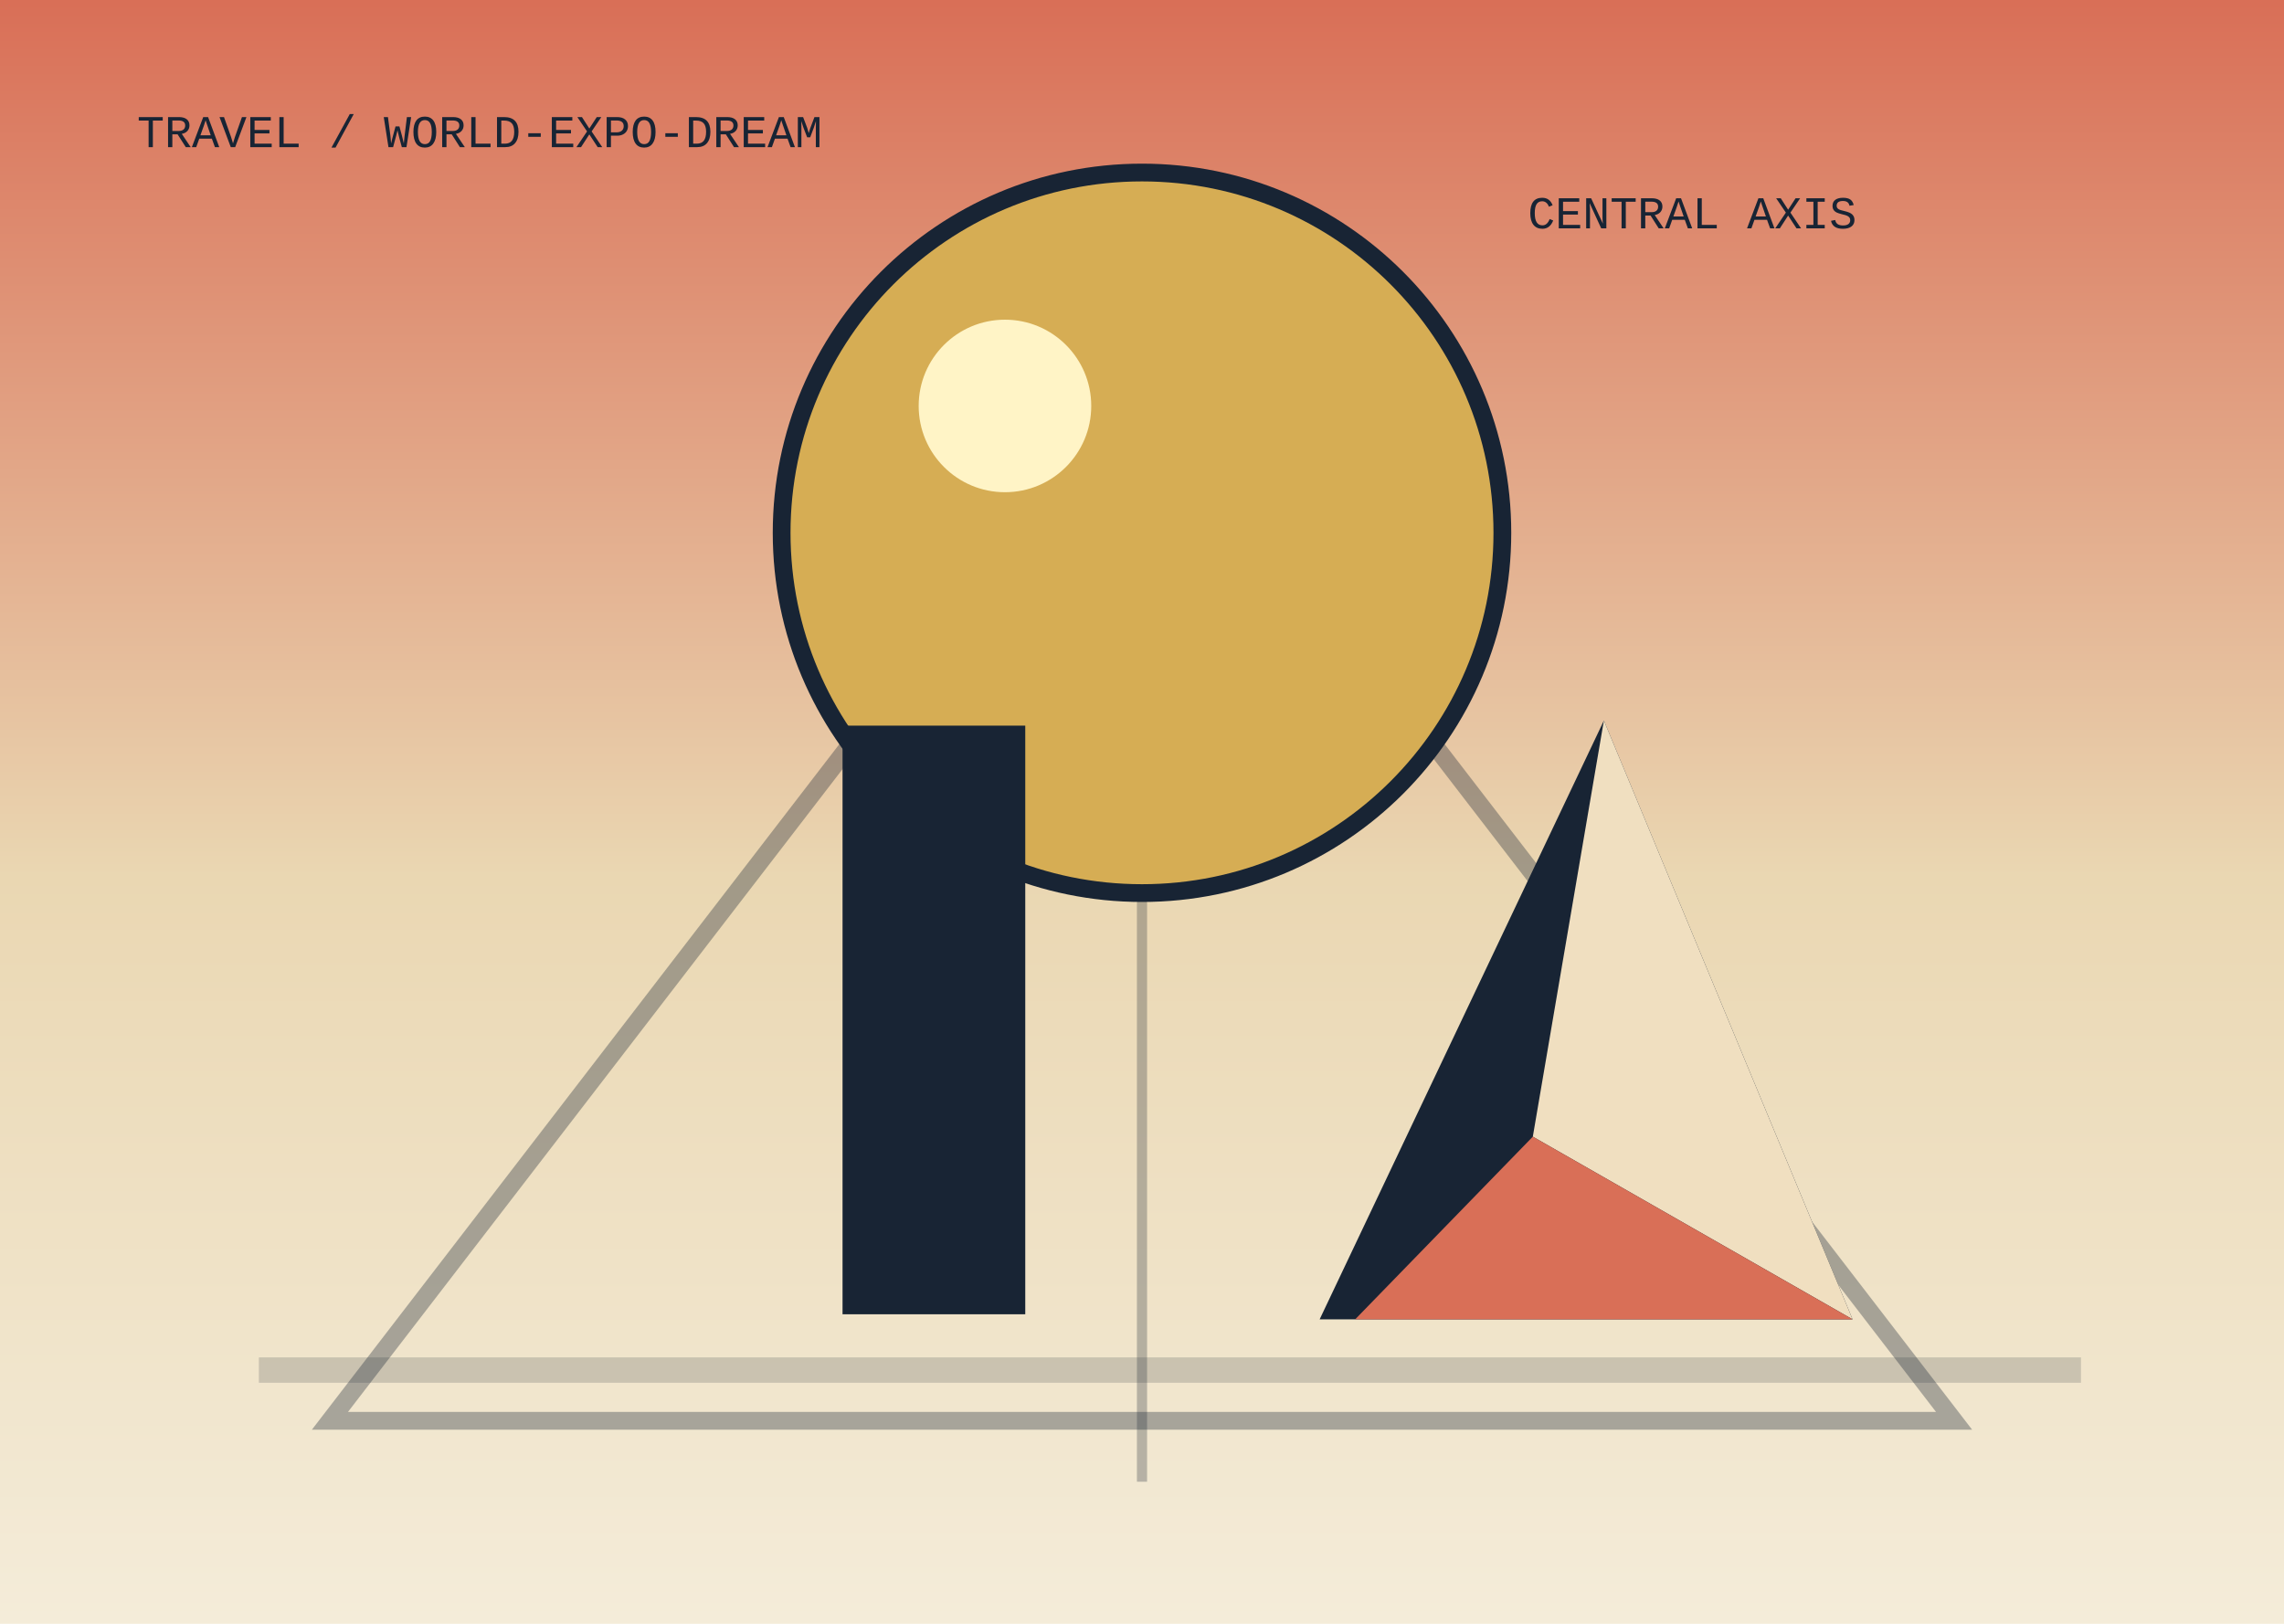
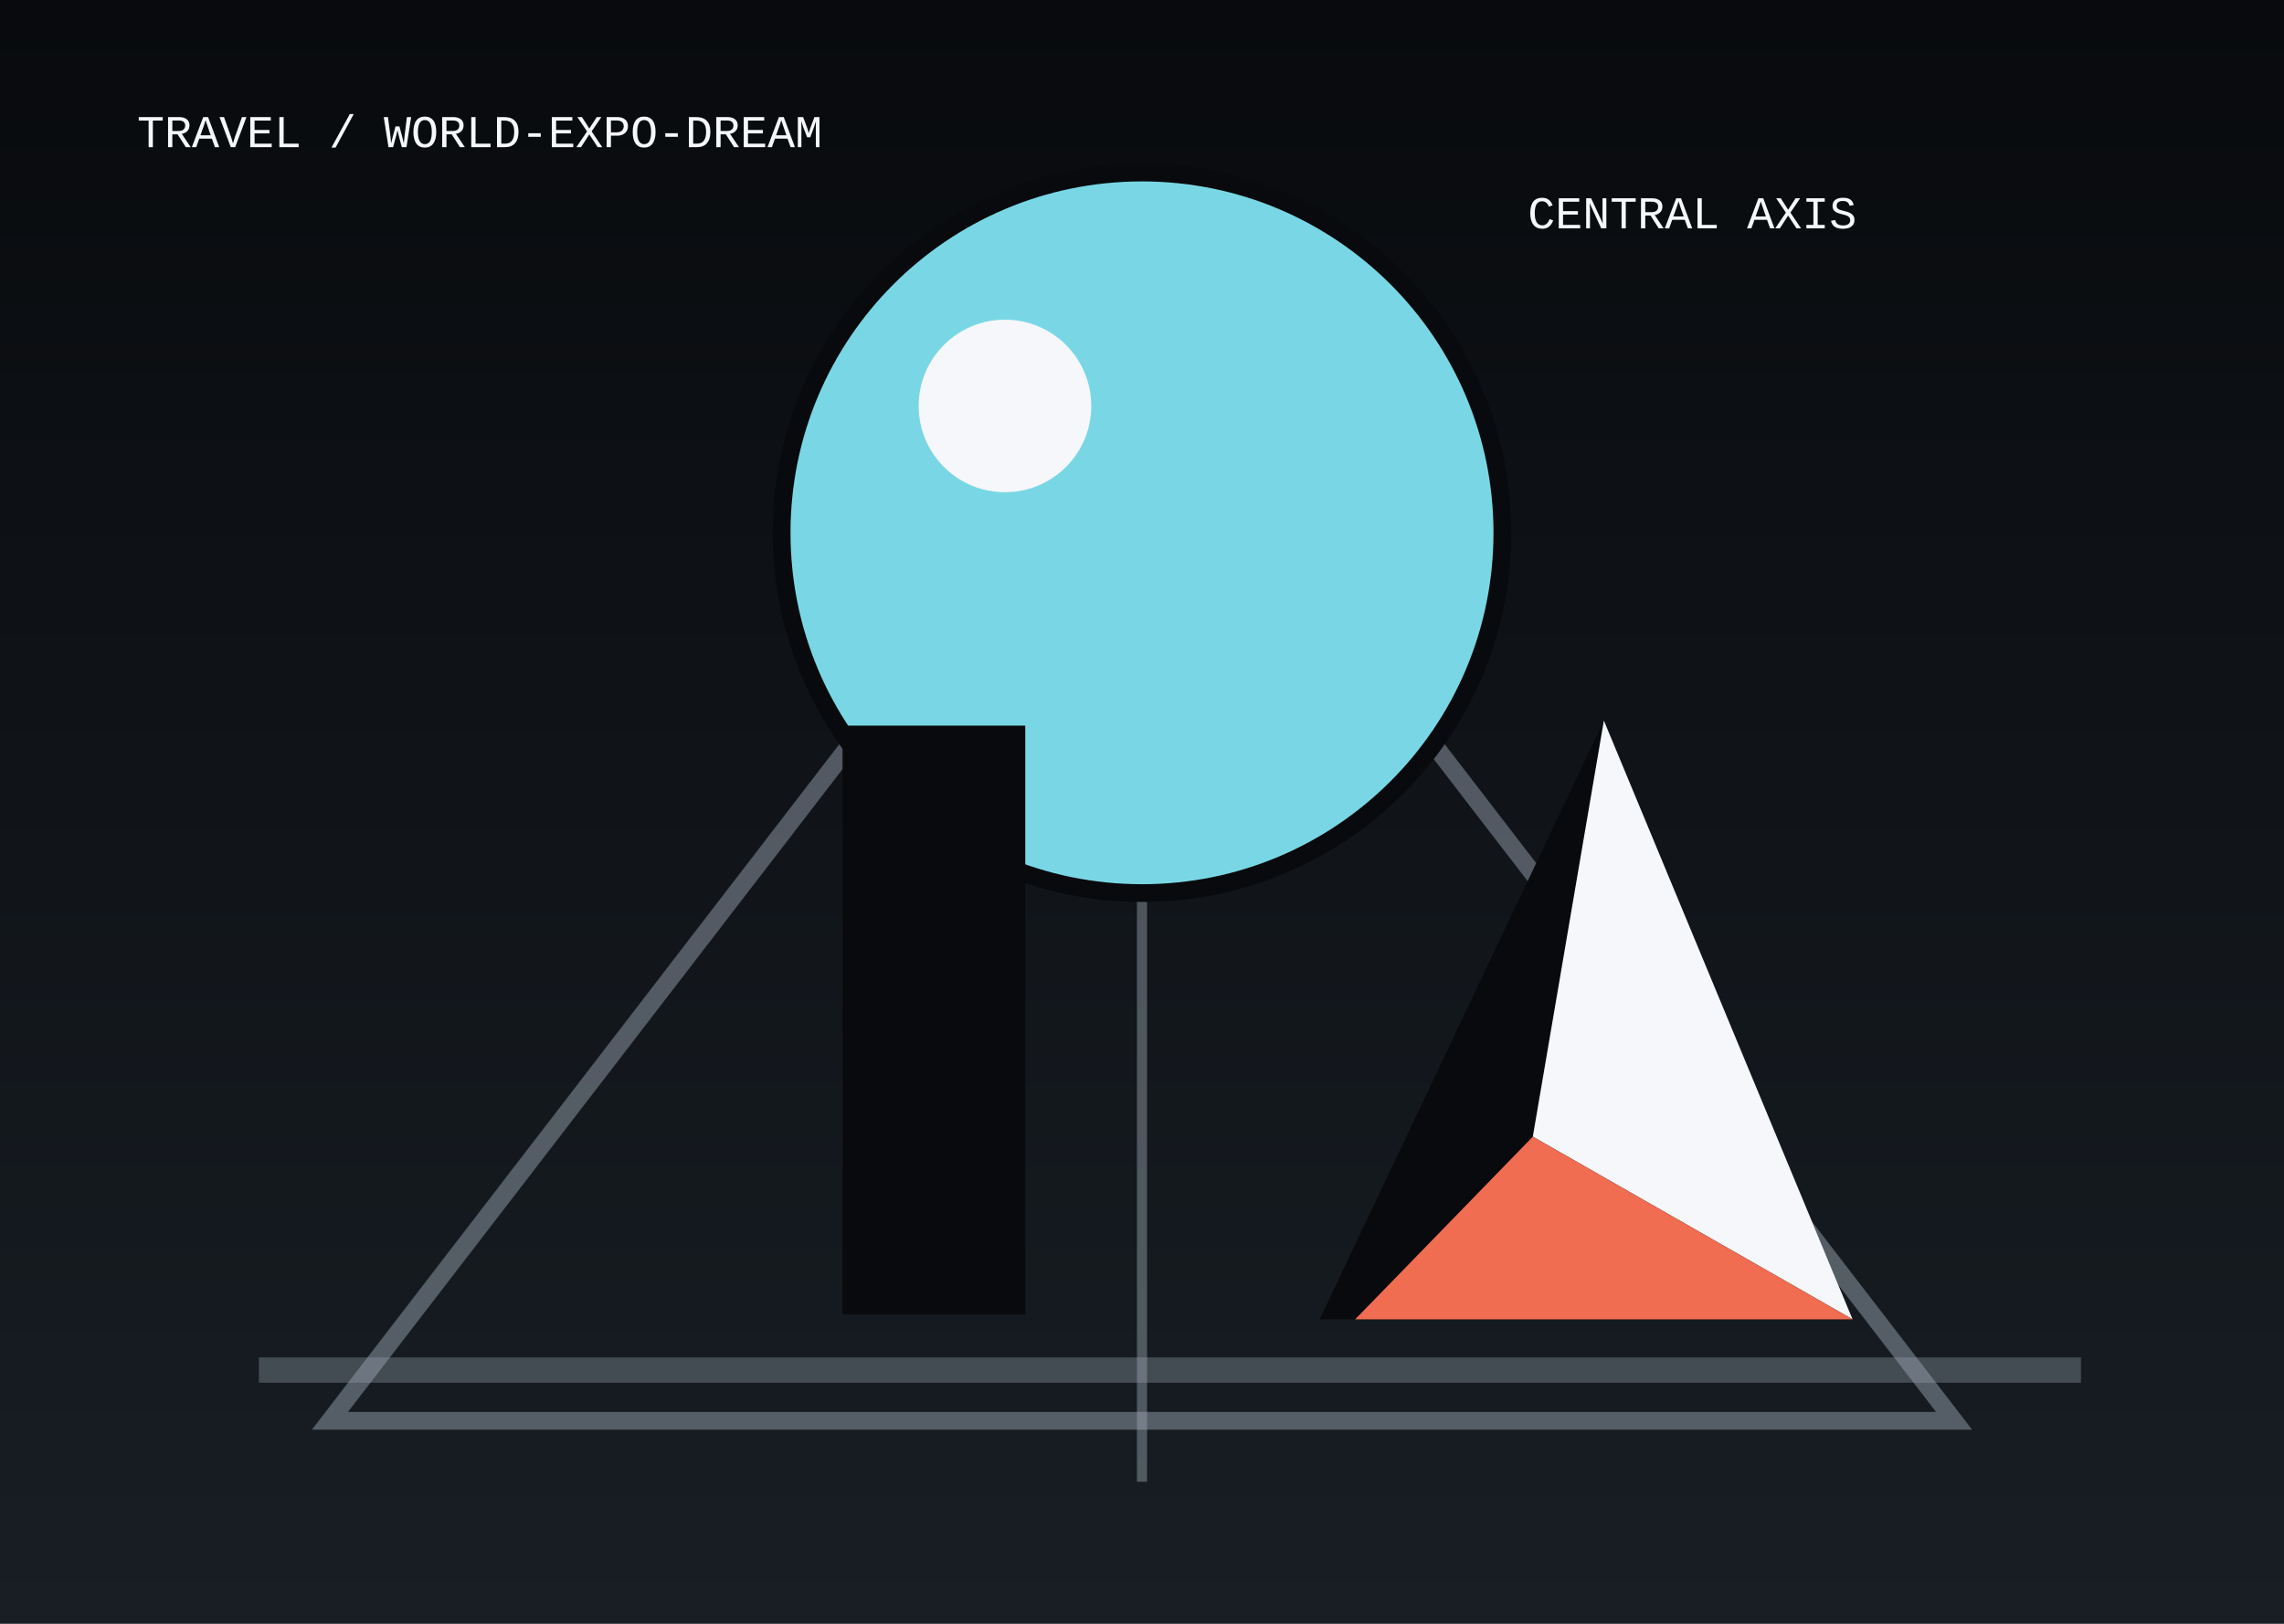
<svg xmlns="http://www.w3.org/2000/svg" viewBox="0 0 900 640" role="img" aria-labelledby="title desc">
  <defs>
    <linearGradient id="dusk" x1="0" x2="0" y1="0" y2="1">
-       <stop offset="0" stop-color="#d96f57" />
-       <stop offset=".54" stop-color="#ead7b2" />
-       <stop offset="1" stop-color="#f4ecd9" />
+       <stop offset="0" stop-color="#080A0D" />
+       <stop offset=".54" stop-color="#11151A" />
+       <stop offset="1" stop-color="#181E24" />
    </linearGradient>
  </defs>
  <rect width="900" height="640" fill="url(#dusk)" />
-   <path d="M102 540H820" stroke="#182434" stroke-width="10" opacity=".18" />
-   <path d="M450 88V584" stroke="#182434" stroke-width="4" opacity=".28" />
-   <path d="M130 560 450 144 770 560Z" fill="none" stroke="#182434" stroke-width="7" opacity=".34" />
-   <circle cx="450" cy="210" r="142" fill="#d6ad54" stroke="#182434" stroke-width="7" />
-   <circle cx="396" cy="160" r="34" fill="#fff4c6" />
-   <rect x="332" y="286" width="72" height="232" fill="#182434" />
-   <path d="M520 520 730 520 632 284Z" fill="#182434" />
-   <path d="M632 284 730 520 604 448Z" fill="#f0dfc0" />
-   <path d="M604 448 730 520 534 520Z" fill="#d96f57" />
-   <g fill="#182434" font-family="Courier New, monospace" font-size="18">
+   <path d="M102 540H820" stroke="#9BA6B2" stroke-width="10" opacity=".34" />
+   <path d="M450 88V584" stroke="#9BA6B2" stroke-width="4" opacity=".44" />
+   <path d="M130 560 450 144 770 560Z" fill="none" stroke="#9BA6B2" stroke-width="7" opacity=".48" />
+   <circle cx="450" cy="210" r="142" fill="#79D7E5" stroke="#080A0D" stroke-width="7" />
+   <circle cx="396" cy="160" r="34" fill="#F5F7FA" />
+   <rect x="332" y="286" width="72" height="232" fill="#080A0D" />
+   <path d="M520 520 730 520 632 284Z" fill="#080A0D" />
+   <path d="M632 284 730 520 604 448Z" fill="#F5F7FA" />
+   <path d="M604 448 730 520 534 520Z" fill="#F06D52" />
+   <g fill="#F5F7FA" font-family="Courier New, monospace" font-size="18">
    <text x="54" y="58">TRAVEL / WORLD-EXPO-DREAM</text>
    <text x="602" y="90">CENTRAL AXIS</text>
  </g>
</svg>
